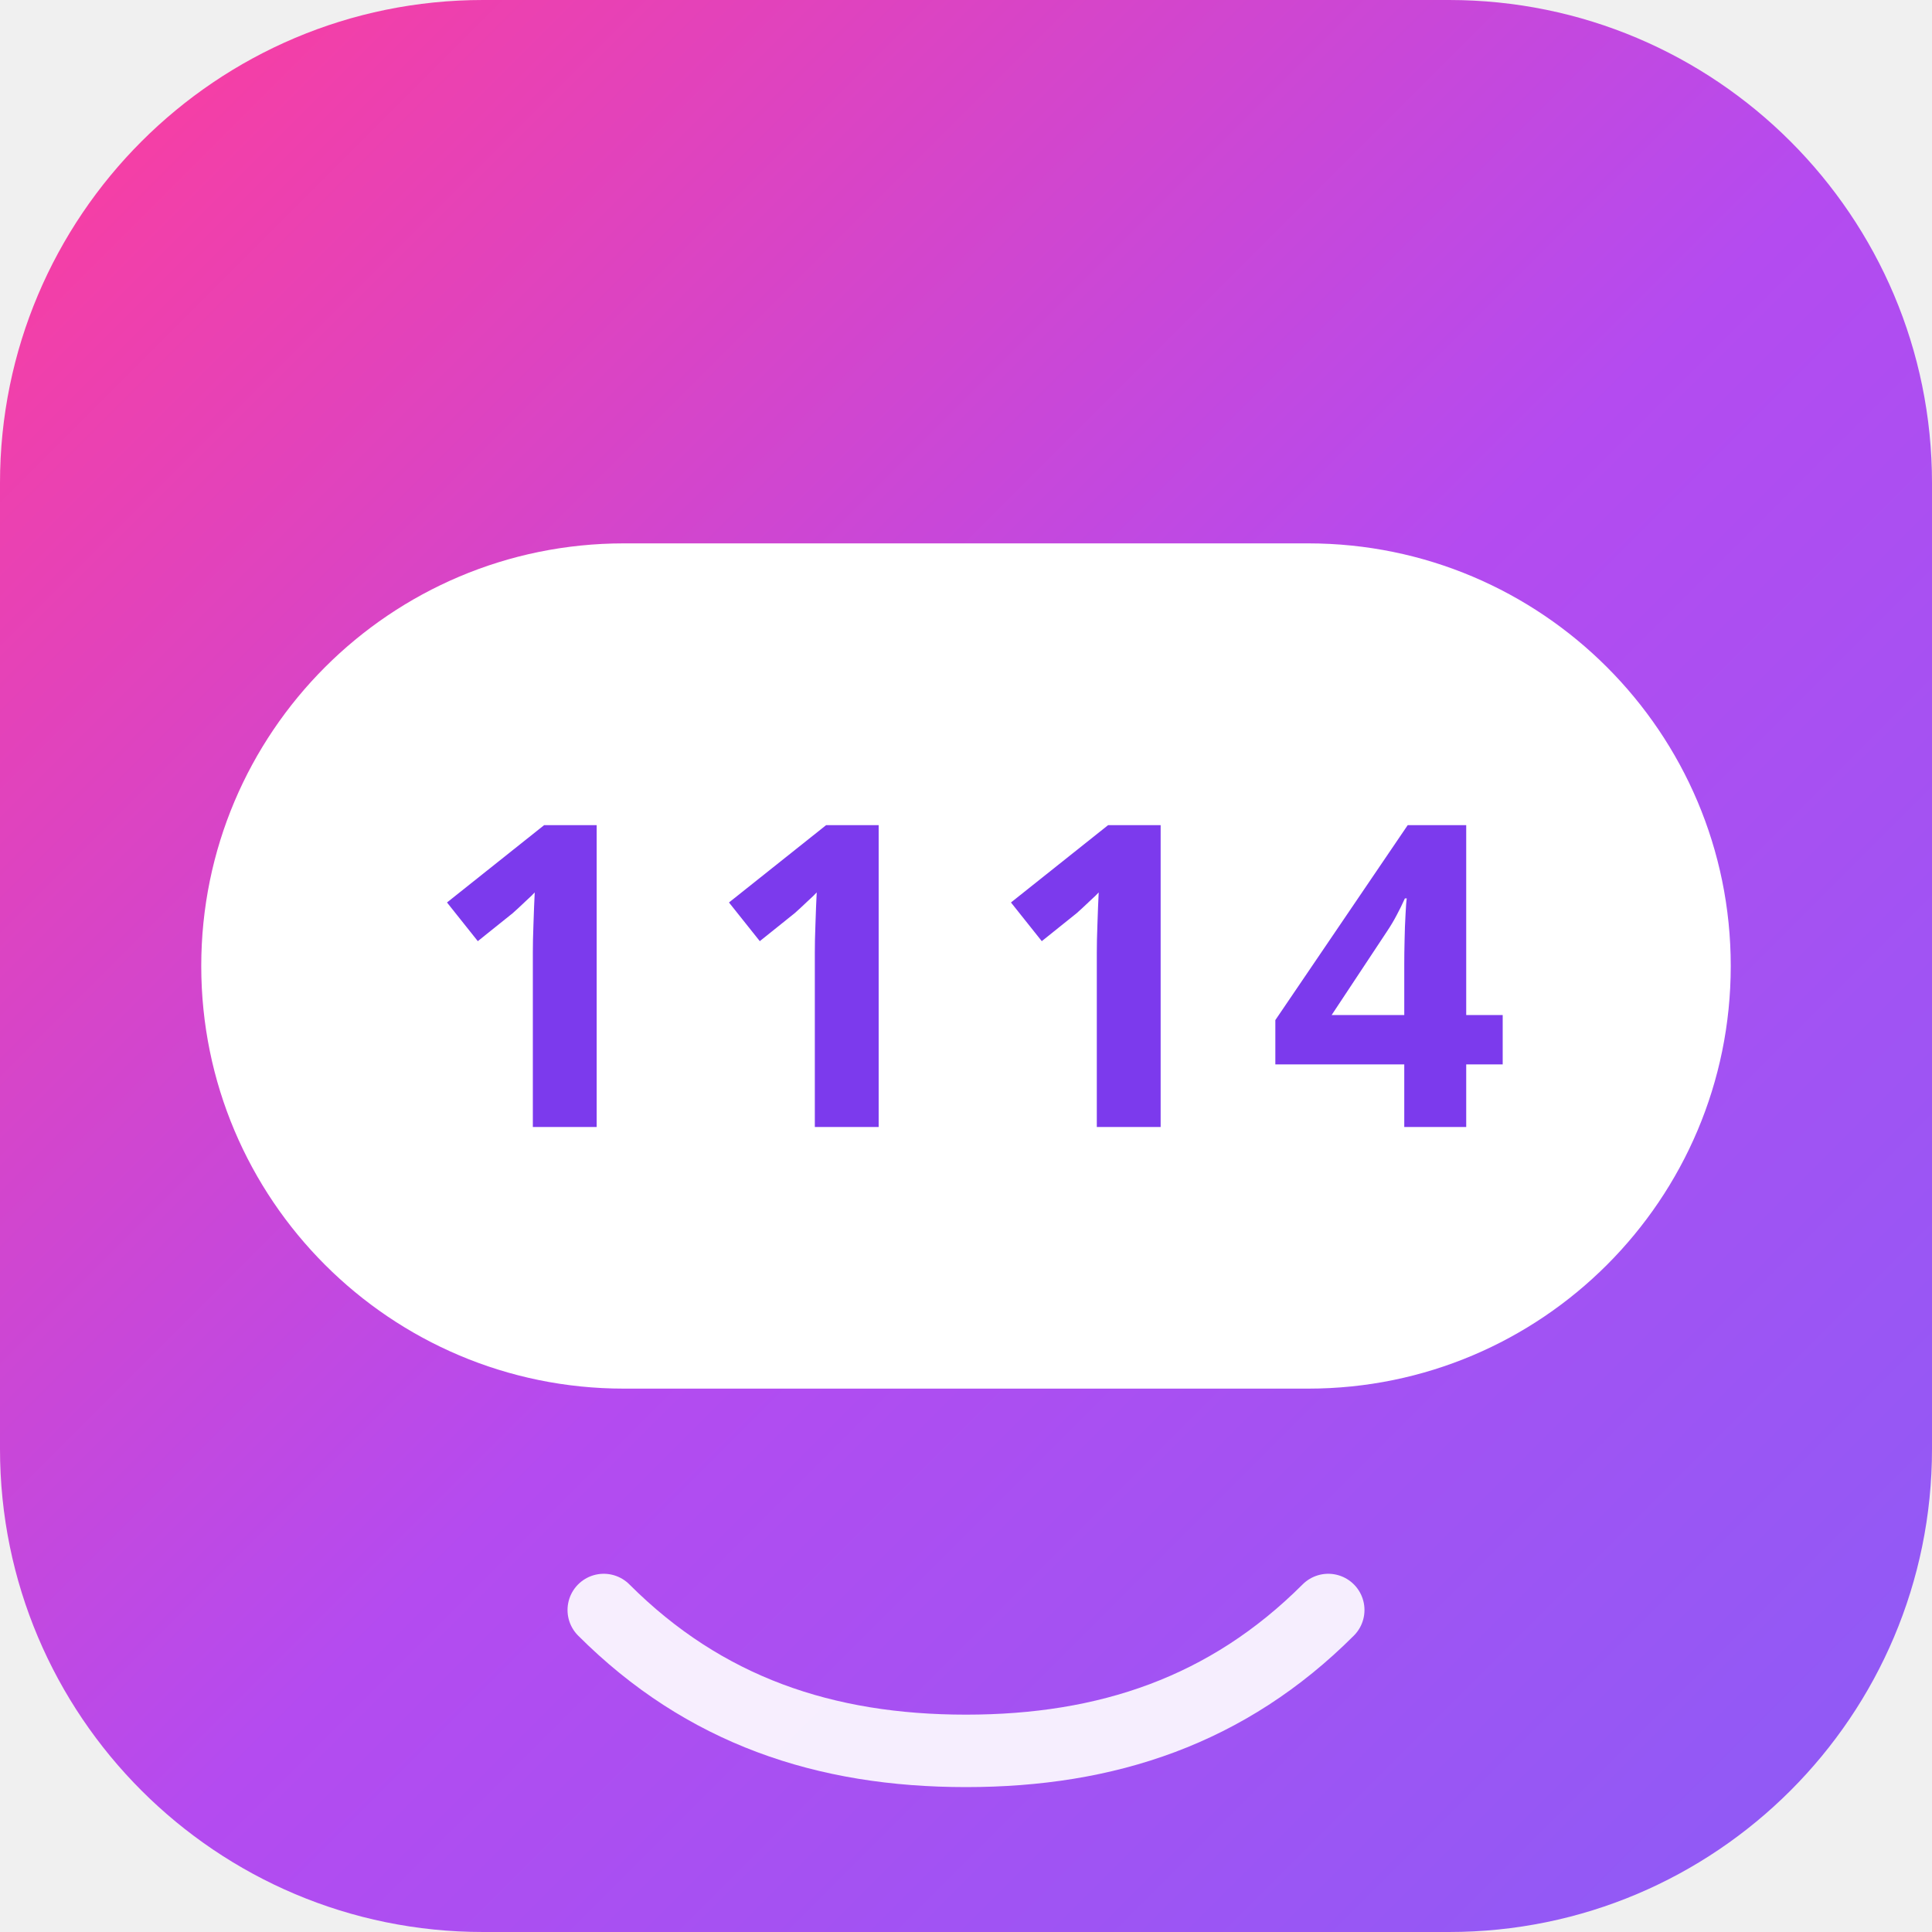
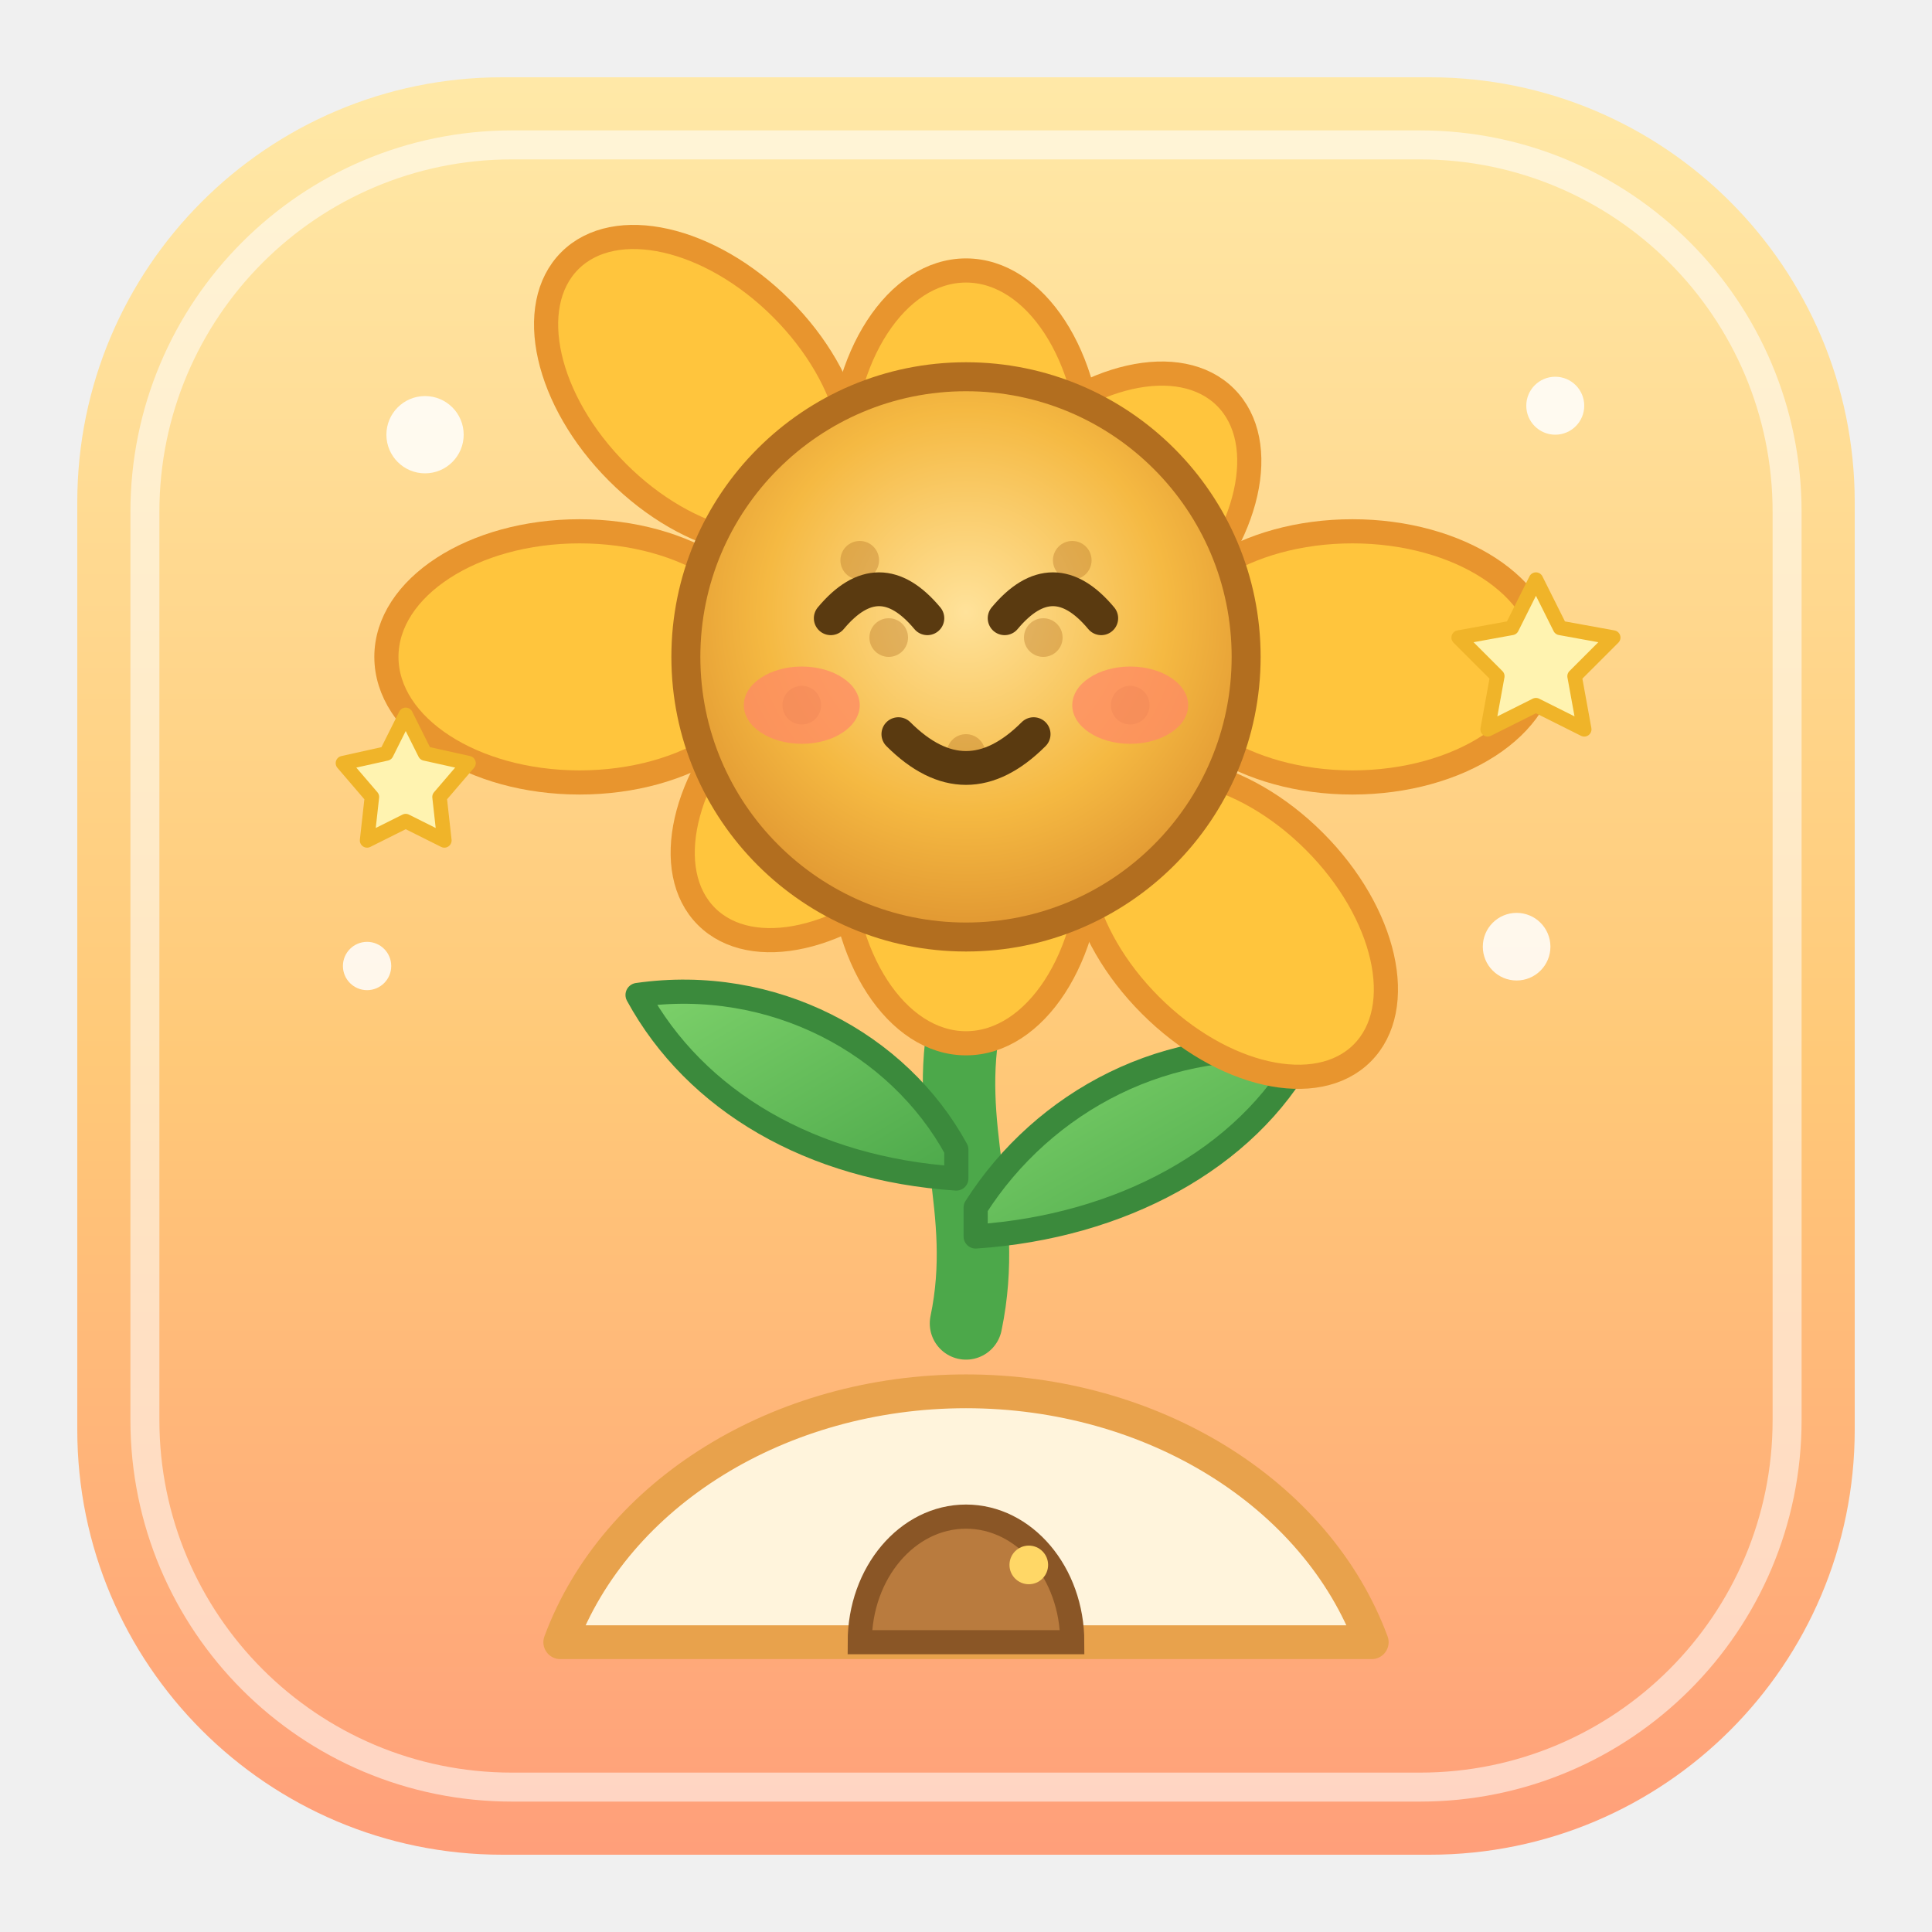
- <svg xmlns="http://www.w3.org/2000/svg" viewBox="0 0 96 96" role="img" aria-label="1114游戏官网">
+ <svg xmlns="http://www.w3.org/2000/svg" viewBox="0 0 400 400">
  <defs>
-     <linearGradient id="g" x1="0" y1="0" x2="96" y2="96" gradientUnits="userSpaceOnUse">
-       <stop offset="0" stop-color="#FF3D9A" />
-       <stop offset=".52" stop-color="#B44BF0" />
-       <stop offset="1" stop-color="#8B5CF6" />
+     <linearGradient id="bg" x1="0" y1="0" x2="0" y2="1">
+       <stop offset="0" stop-color="#FFE9A8" />
+       <stop offset="0.55" stop-color="#FFC978" />
+       <stop offset="1" stop-color="#FF9E7A" />
+     </linearGradient>
+     <radialGradient id="core" cx="0.5" cy="0.42" r="0.65">
+       <stop offset="0" stop-color="#FFE29A" />
+       <stop offset="0.55" stop-color="#F5B942" />
+       <stop offset="1" stop-color="#D98A2B" />
+     </radialGradient>
+     <linearGradient id="leaf" x1="0" y1="0" x2="1" y2="1">
+       <stop offset="0" stop-color="#7ED26B" />
+       <stop offset="1" stop-color="#4CA84A" />
    </linearGradient>
  </defs>
-   <rect width="96" height="96" rx="24" fill="url(#g)" />
-   <rect x="10" y="27" width="76" height="42" rx="21" fill="#fff" />
-   <text x="48" y="56" font-family="'Segoe UI',system-ui,-apple-system,'PingFang SC','Microsoft YaHei',sans-serif" font-size="21" font-weight="800" fill="#7C3AED" text-anchor="middle" letter-spacing="2">1114</text>
-   <path d="M30 80c5 5 11 7 18 7s13-2 18-7" stroke="#fff" stroke-width="3.6" stroke-linecap="round" fill="none" opacity=".9" />
+   <rect x="16" y="16" width="368" height="368" rx="88" fill="url(#bg)" />
+   <rect x="30" y="30" width="340" height="340" rx="76" fill="none" stroke="#FFFFFF" stroke-opacity="0.55" stroke-width="6" />
+   <path d="M200 210 C 195 234, 205 250, 200 274" fill="none" stroke="#4CA84A" stroke-width="15" stroke-linecap="round" />
+   <path d="M198 244 C 168 242, 144 228, 132 206 C 160 202, 186 216, 198 238 Z" fill="url(#leaf)" stroke="#3B8A3C" stroke-width="5" stroke-linejoin="round" />
+   <path d="M202 256 C 232 254, 258 240, 270 218 C 242 214, 216 228, 202 250 Z" fill="url(#leaf)" stroke="#3B8A3C" stroke-width="5" stroke-linejoin="round" />
+   <path d="M116 340 A 88 74 0 0 1 284 340 Z" fill="#FFF4DC" stroke="#E8A24C" stroke-width="7" stroke-linejoin="round" />
+   <path d="M178 340 A 22 26 0 0 1 222 340 Z" fill="#B97B3E" stroke="#8A5626" stroke-width="5" />
+   <circle cx="213" cy="324" r="4" fill="#FFD766" />
+   <g fill="#FFC53D" stroke="#E8952E" stroke-width="5" stroke-linejoin="round">
+     <g id="ring1">
+       <ellipse cx="200" cy="96" rx="26" ry="40" />
+       <ellipse cx="200" cy="176" rx="26" ry="40" />
+       <ellipse cx="120" cy="136" rx="40" ry="26" />
+       <ellipse cx="280" cy="136" rx="40" ry="26" />
+     </g>
+     <g transform="rotate(45 200 136)">
+       <ellipse cx="200" cy="98" rx="24" ry="38" />
+       <ellipse cx="200" cy="174" rx="24" ry="38" />
+       <ellipse cx="122" cy="136" rx="38" ry="24" />
+       <ellipse cx="278" cy="136" rx="38" ry="24" />
+     </g>
+   </g>
+   <circle cx="200" cy="136" r="58" fill="url(#core)" stroke="#B26E1F" stroke-width="6" />
+   <g fill="#B26E1F" opacity="0.35">
+     <circle cx="178" cy="116" r="4" />
+     <circle cx="222" cy="116" r="4" />
+     <circle cx="166" cy="146" r="4" />
+     <circle cx="200" cy="156" r="4" />
+     <circle cx="234" cy="146" r="4" />
+     <circle cx="184" cy="132" r="4" />
+     <circle cx="216" cy="132" r="4" />
+   </g>
+   <g stroke="#5A3A10" stroke-width="7" stroke-linecap="round" fill="none">
+     <path d="M172 128 Q 182 116 192 128" />
+     <path d="M208 128 Q 218 116 228 128" />
+   </g>
+   <ellipse cx="166" cy="146" rx="12" ry="8" fill="#FF8A65" opacity="0.75" />
+   <ellipse cx="234" cy="146" rx="12" ry="8" fill="#FF8A65" opacity="0.75" />
+   <path d="M186 152 Q 200 166 214 152" fill="none" stroke="#5A3A10" stroke-width="7" stroke-linecap="round" />
+   <g fill="#FFFFFF" opacity="0.85">
+     <circle cx="88" cy="90" r="8" />
+     <circle cx="322" cy="84" r="6" />
+     <circle cx="314" cy="196" r="7" />
+     <circle cx="76" cy="200" r="5" />
+   </g>
+   <g fill="#FFF3B0" stroke="#F0B429" stroke-width="3" stroke-linejoin="round">
+     <path d="M318 120 l5 10 11 2 -8 8 2 11 -10 -5 -10 5 2 -11 -8 -8 11 -2 Z" />
+     <path d="M84 148 l4 8 9 2 -6 7 1 9 -8 -4 -8 4 1 -9 -6 -7 9 -2 Z" />
+   </g>
</svg>
